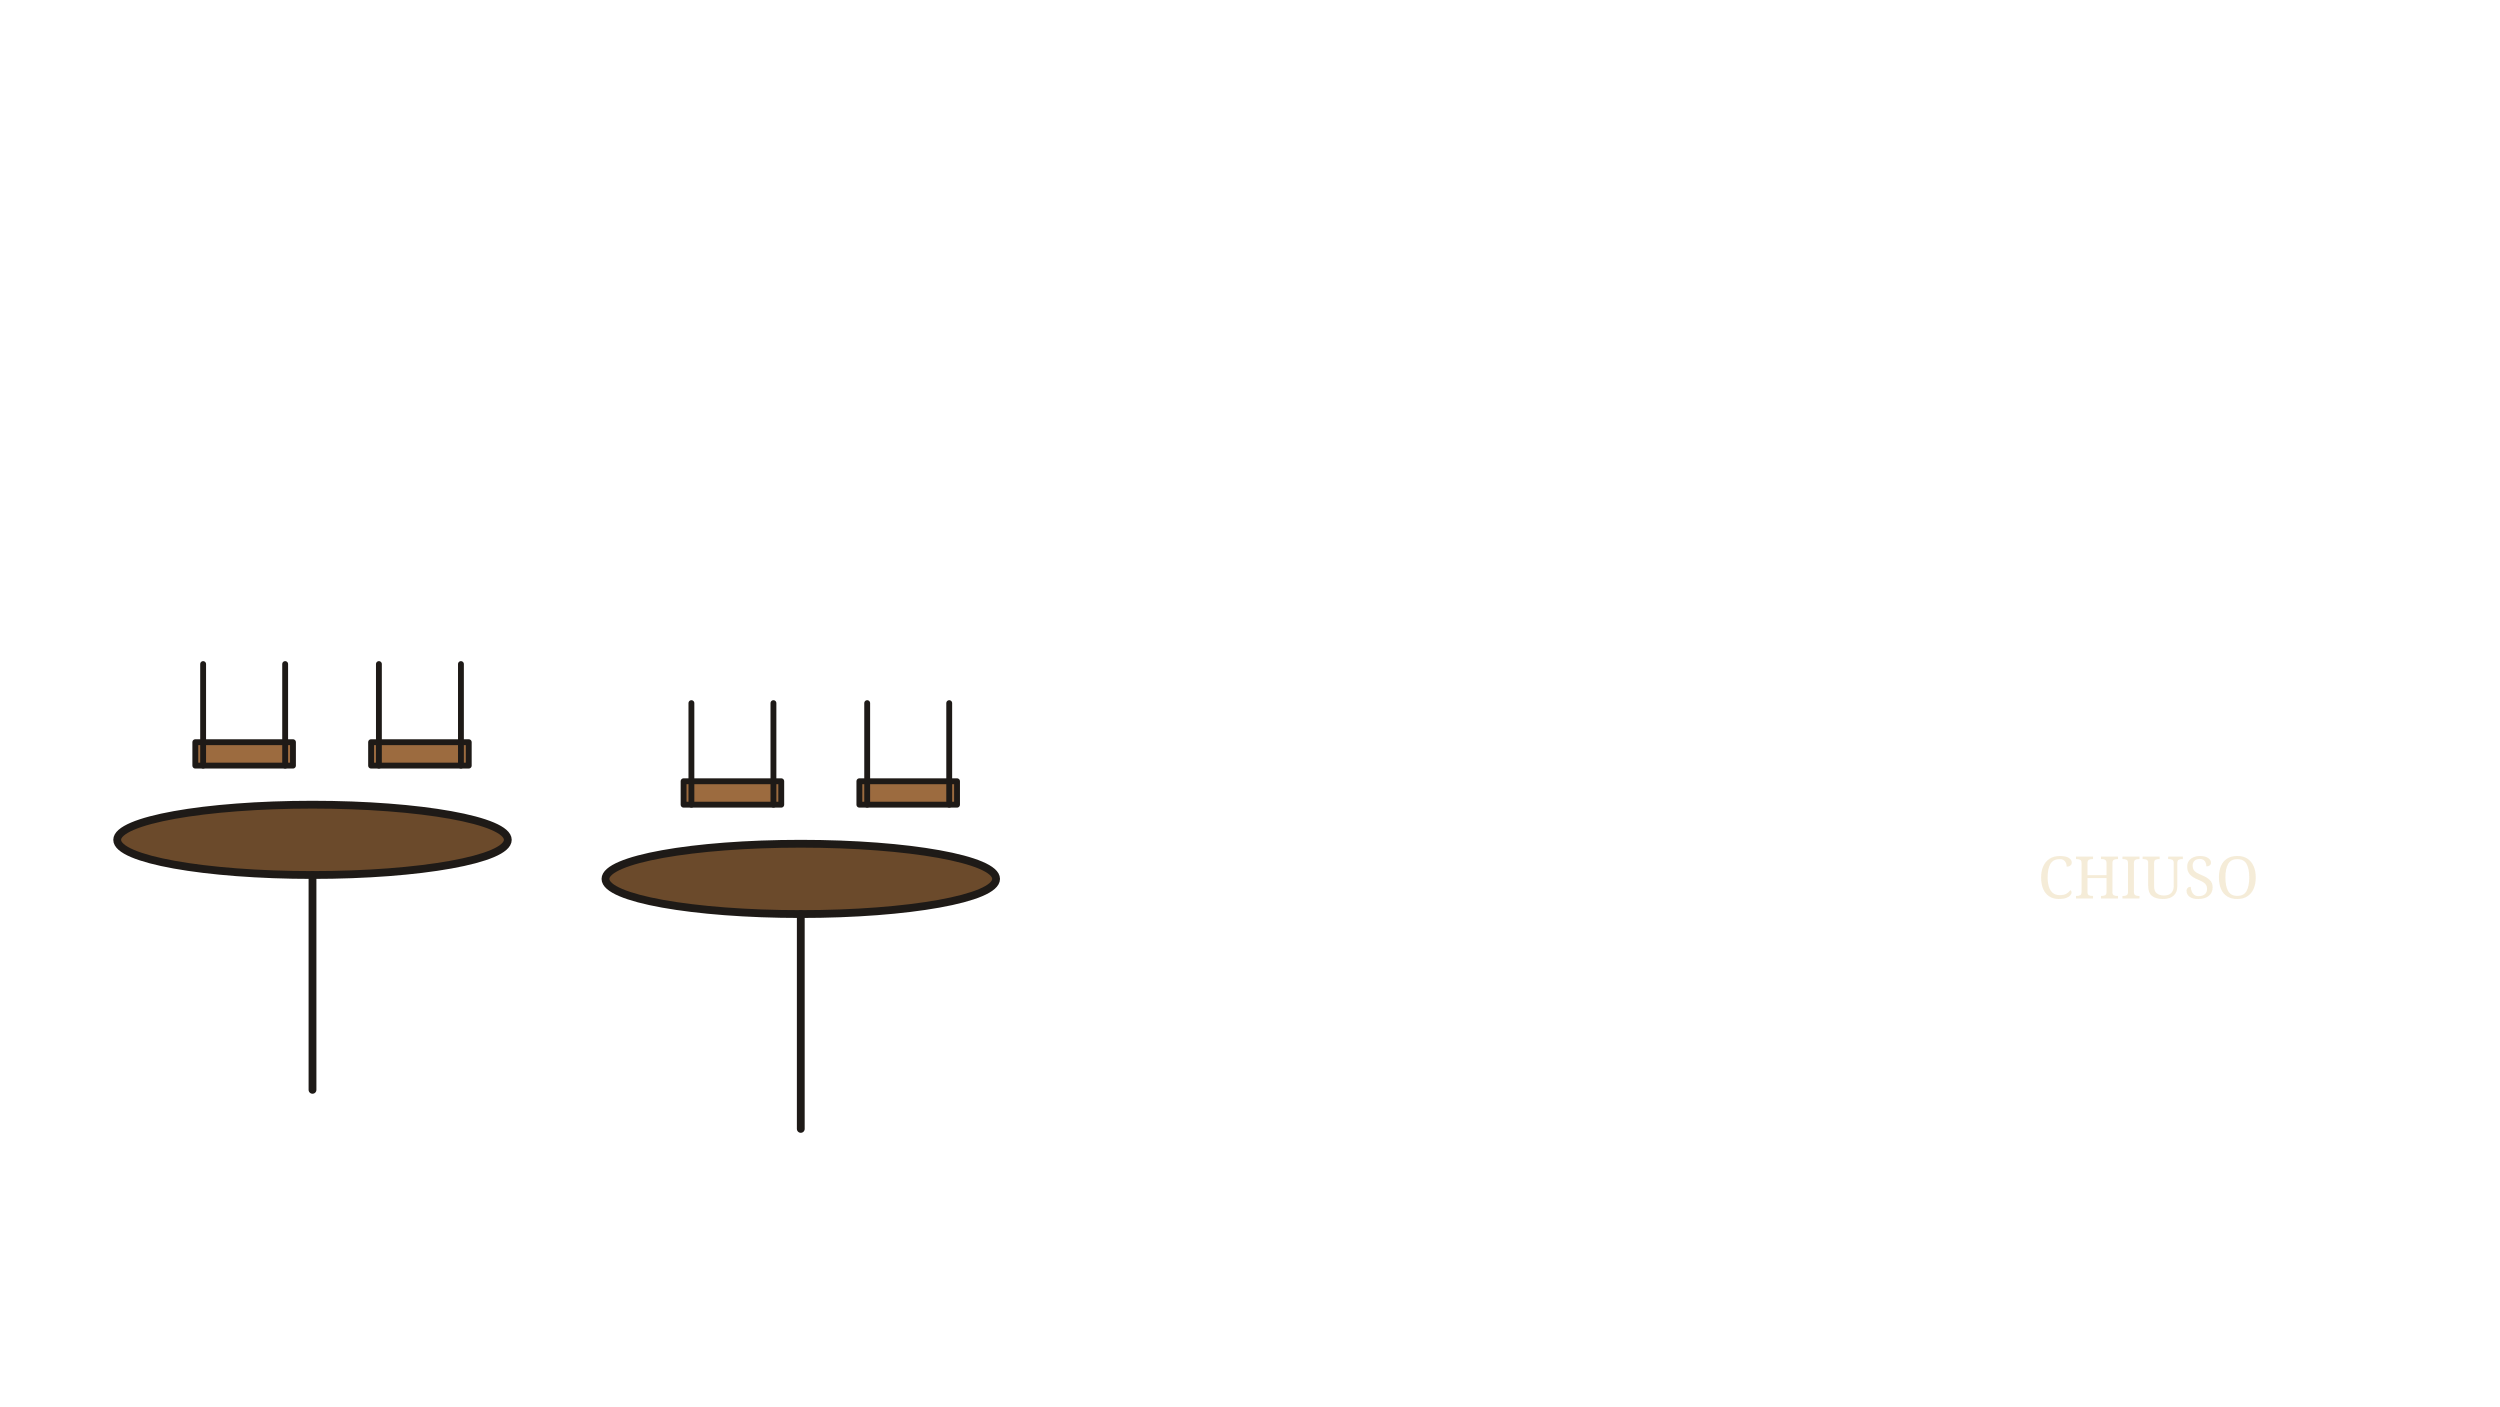
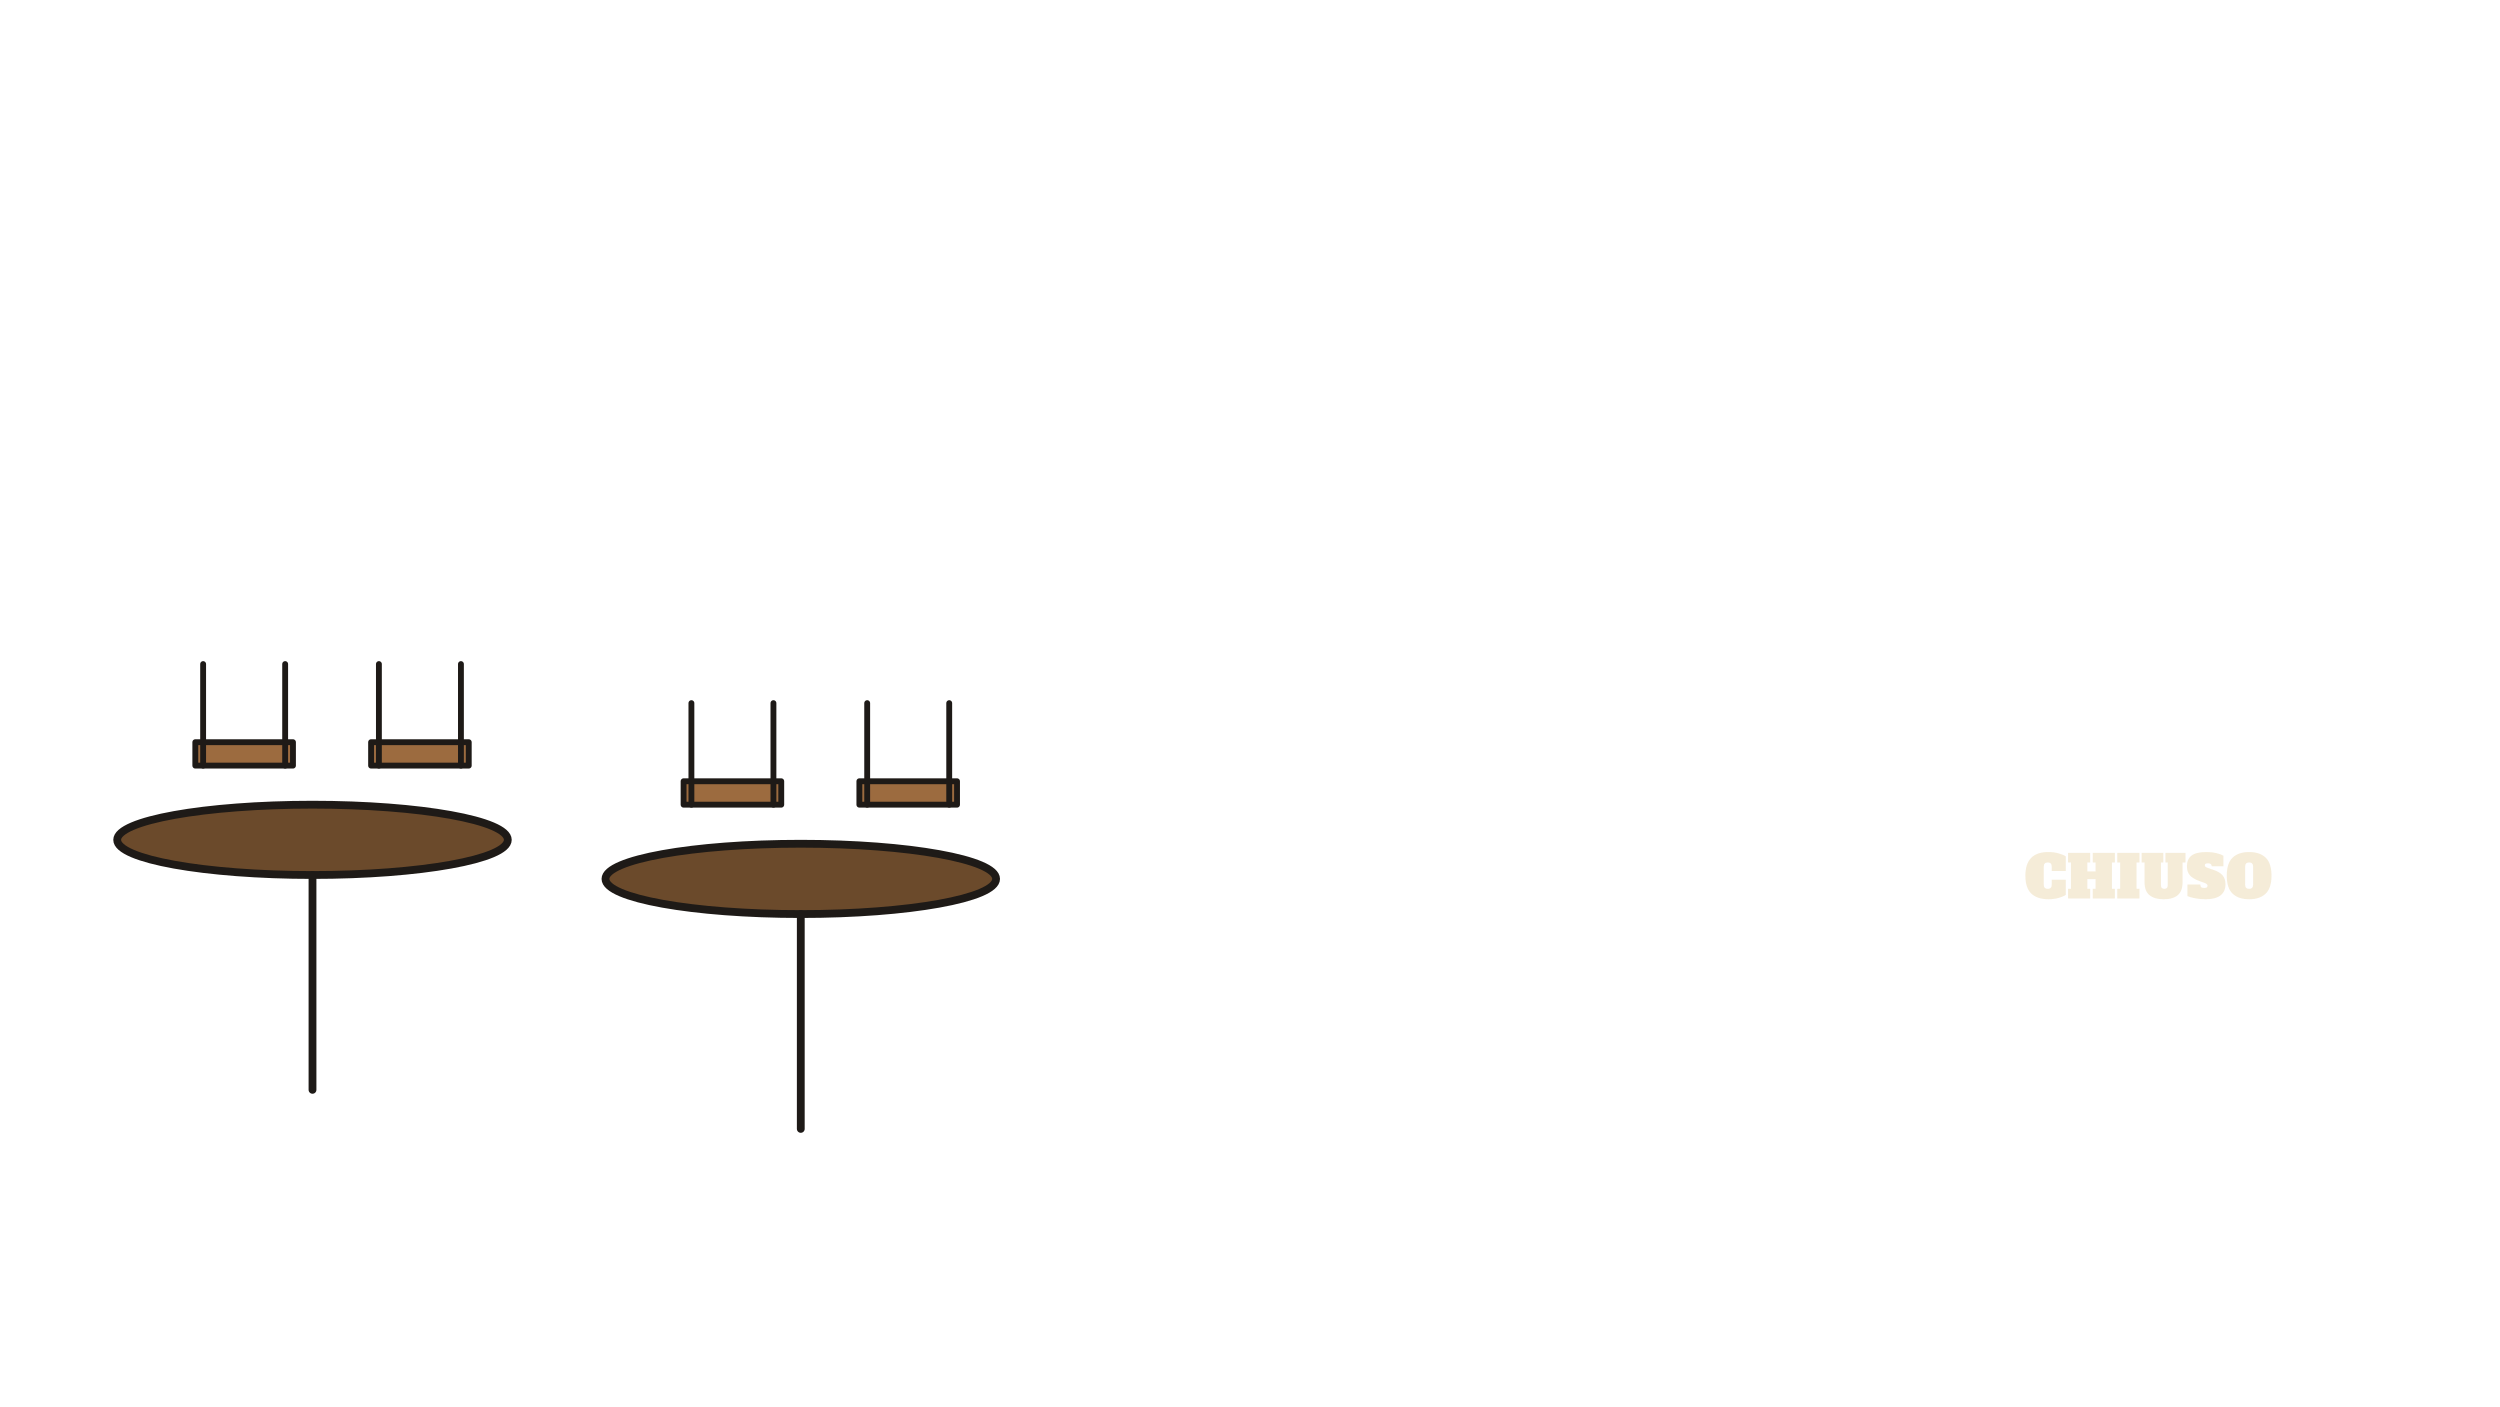
<svg xmlns="http://www.w3.org/2000/svg" width="1280" height="720" viewBox="0 0 1280 720">
  <g transform="translate(80 430)">
    <ellipse cx="80" cy="0" rx="100" ry="18" fill="#6B4A2B" stroke="#1E1A17" stroke-width="4" stroke-linejoin="round" stroke-linecap="round" />
    <path d="M80 18v110" stroke="#1E1A17" stroke-width="4" stroke-linejoin="round" stroke-linecap="round" />
    <g transform="translate(20 -90)">
      <rect x="0" y="40" width="50" height="12" fill="#9C6B3F" stroke="#1E1A17" stroke-width="3" stroke-linejoin="round" stroke-linecap="round" />
      <path d="M4 52v-50M46 52v-50M4 40v-40M46 40v-40" stroke="#1E1A17" stroke-width="3" stroke-linejoin="round" stroke-linecap="round" />
    </g>
    <g transform="translate(110 -90)">
      <rect x="0" y="40" width="50" height="12" fill="#9C6B3F" stroke="#1E1A17" stroke-width="3" stroke-linejoin="round" stroke-linecap="round" />
      <path d="M4 52v-50M46 52v-50M4 40v-40M46 40v-40" stroke="#1E1A17" stroke-width="3" stroke-linejoin="round" stroke-linecap="round" />
    </g>
  </g>
  <g transform="translate(330 450)">
    <ellipse cx="80" cy="0" rx="100" ry="18" fill="#6B4A2B" stroke="#1E1A17" stroke-width="4" stroke-linejoin="round" stroke-linecap="round" />
    <path d="M80 18v110" stroke="#1E1A17" stroke-width="4" stroke-linejoin="round" stroke-linecap="round" />
    <g transform="translate(20 -90)">
      <rect x="0" y="40" width="50" height="12" fill="#9C6B3F" stroke="#1E1A17" stroke-width="3" stroke-linejoin="round" stroke-linecap="round" />
      <path d="M4 52v-50M46 52v-50M4 40v-40M46 40v-40" stroke="#1E1A17" stroke-width="3" stroke-linejoin="round" stroke-linecap="round" />
    </g>
    <g transform="translate(110 -90)">
      <rect x="0" y="40" width="50" height="12" fill="#9C6B3F" stroke="#1E1A17" stroke-width="3" stroke-linejoin="round" stroke-linecap="round" />
      <path d="M4 52v-50M46 52v-50M4 40v-40M46 40v-40" stroke="#1E1A17" stroke-width="3" stroke-linejoin="round" stroke-linecap="round" />
    </g>
  </g>
-   <text x="1100" y="460" text-anchor="middle" font-family="'Alfa Slab One', Georgia" font-size="30" fill="#F1E4C8" opacity=".7">CHIUSO</text>
+   <path d="M1048.81 460.42Q1043.13 460.42 1040.06 457.54Q1036.99 454.66 1036.99 448.33L1036.99 448.33Q1036.99 436.24 1048.75 436.24L1048.75 436.24Q1051.60 436.24 1054.04 436.93Q1056.49 437.62 1057.68 438.46L1057.68 438.46L1057.68 445.96L1050.49 445.96L1050.49 443.80Q1050.49 442.66 1049.98 442.12Q1049.47 441.58 1048.45 441.58L1048.45 441.58Q1047.42 441.58 1046.91 442.12Q1046.40 442.66 1046.40 443.80L1046.40 443.80L1046.40 452.86Q1046.40 454 1046.91 454.54Q1047.42 455.08 1048.45 455.08L1048.45 455.08Q1049.47 455.08 1049.98 454.54Q1050.49 454 1050.49 452.86L1050.49 452.86L1050.49 450.43L1057.68 450.43L1057.68 458.20Q1056.46 459.04 1054.04 459.73Q1051.63 460.42 1048.81 460.42L1048.81 460.42ZM1082.83 436.66L1082.83 441.58L1081.33 441.58L1081.33 455.08L1082.83 455.08L1082.83 460L1071.49 460L1071.49 455.08L1072.93 455.08L1072.93 450.13L1068.73 450.13L1068.73 455.08L1070.17 455.08L1070.17 460L1058.83 460L1058.83 455.08L1060.33 455.08L1060.33 441.58L1058.83 441.58L1058.83 436.66L1070.17 436.66L1070.17 441.58L1068.73 441.58L1068.73 446.14L1072.93 446.14L1072.93 441.58L1071.49 441.58L1071.49 436.66L1082.83 436.66ZM1095.42 460L1084.02 460L1084.02 455.08L1085.52 455.08L1085.52 441.58L1084.02 441.58L1084.02 436.66L1095.42 436.66L1095.42 441.58L1093.92 441.58L1093.92 455.08L1095.42 455.08L1095.42 460ZM1107.85 460.42Q1103.13 460.42 1100.57 458.35Q1098.01 456.28 1098.01 451.63L1098.01 451.63L1098.01 441.58L1096.51 441.58L1096.51 436.66L1107.61 436.66L1107.61 441.58L1106.41 441.58L1106.41 453.16Q1106.41 454.15 1106.84 454.62Q1107.28 455.08 1108.14 455.08L1108.14 455.08Q1109.02 455.08 1109.45 454.62Q1109.88 454.15 1109.88 453.16L1109.88 453.16L1109.88 441.58L1108.69 441.58L1108.69 436.66L1118.98 436.66L1118.98 441.58L1117.48 441.58L1117.48 451.63Q1117.48 456.28 1114.99 458.35Q1112.50 460.42 1107.85 460.42L1107.85 460.42ZM1129.36 460.42Q1126.48 460.42 1123.91 459.93Q1121.35 459.43 1119.97 458.80L1119.97 458.80L1119.97 452.86L1126.57 452.86Q1126.57 453.79 1126.99 454.21Q1127.41 454.63 1128.52 454.63L1128.52 454.63Q1129.45 454.63 1129.85 454.35Q1130.26 454.06 1130.26 453.49L1130.26 453.49Q1130.26 453.01 1129.87 452.67Q1129.48 452.32 1128.52 451.96L1128.52 451.96L1125.94 451.06Q1122.61 449.80 1121.15 448.09Q1119.70 446.38 1119.70 443.47L1119.70 443.47Q1119.70 439.93 1122.02 438.08Q1124.35 436.24 1129.78 436.24L1129.78 436.24Q1132.39 436.24 1134.68 436.76Q1136.98 437.29 1138.39 438.16L1138.39 438.16L1138.39 443.53L1132.39 443.53Q1132.39 442.03 1130.53 442.03L1130.53 442.03Q1129.63 442.03 1129.25 442.25Q1128.88 442.48 1128.88 443.05L1128.88 443.05Q1128.88 443.56 1129.31 443.86Q1129.75 444.16 1130.74 444.49L1130.74 444.49L1133.35 445.39Q1136.53 446.47 1137.98 448.19Q1139.44 449.92 1139.44 452.71L1139.44 452.71Q1139.44 456.52 1136.87 458.47Q1134.31 460.42 1129.36 460.42L1129.36 460.42ZM1151.56 460.42Q1146.07 460.42 1143.08 457.54Q1140.10 454.66 1140.10 448.33L1140.10 448.33Q1140.10 442 1143.08 439.12Q1146.07 436.24 1151.56 436.24L1151.56 436.24Q1157.04 436.24 1160.03 439.12Q1163.01 442 1163.01 448.33L1163.01 448.33Q1163.01 454.66 1160.03 457.54Q1157.04 460.42 1151.56 460.42L1151.56 460.42ZM1151.56 455.08Q1152.58 455.08 1153.09 454.54Q1153.60 454 1153.60 452.86L1153.60 452.86L1153.60 443.80Q1153.60 442.66 1153.09 442.12Q1152.58 441.58 1151.56 441.58L1151.56 441.58Q1150.53 441.58 1150.02 442.12Q1149.51 442.66 1149.51 443.80L1149.51 443.80L1149.51 452.86Q1149.51 454.03 1150.02 454.56Q1150.53 455.08 1151.56 455.08L1151.56 455.08Z" fill="#F1E4C8" opacity=".7" />
</svg>
